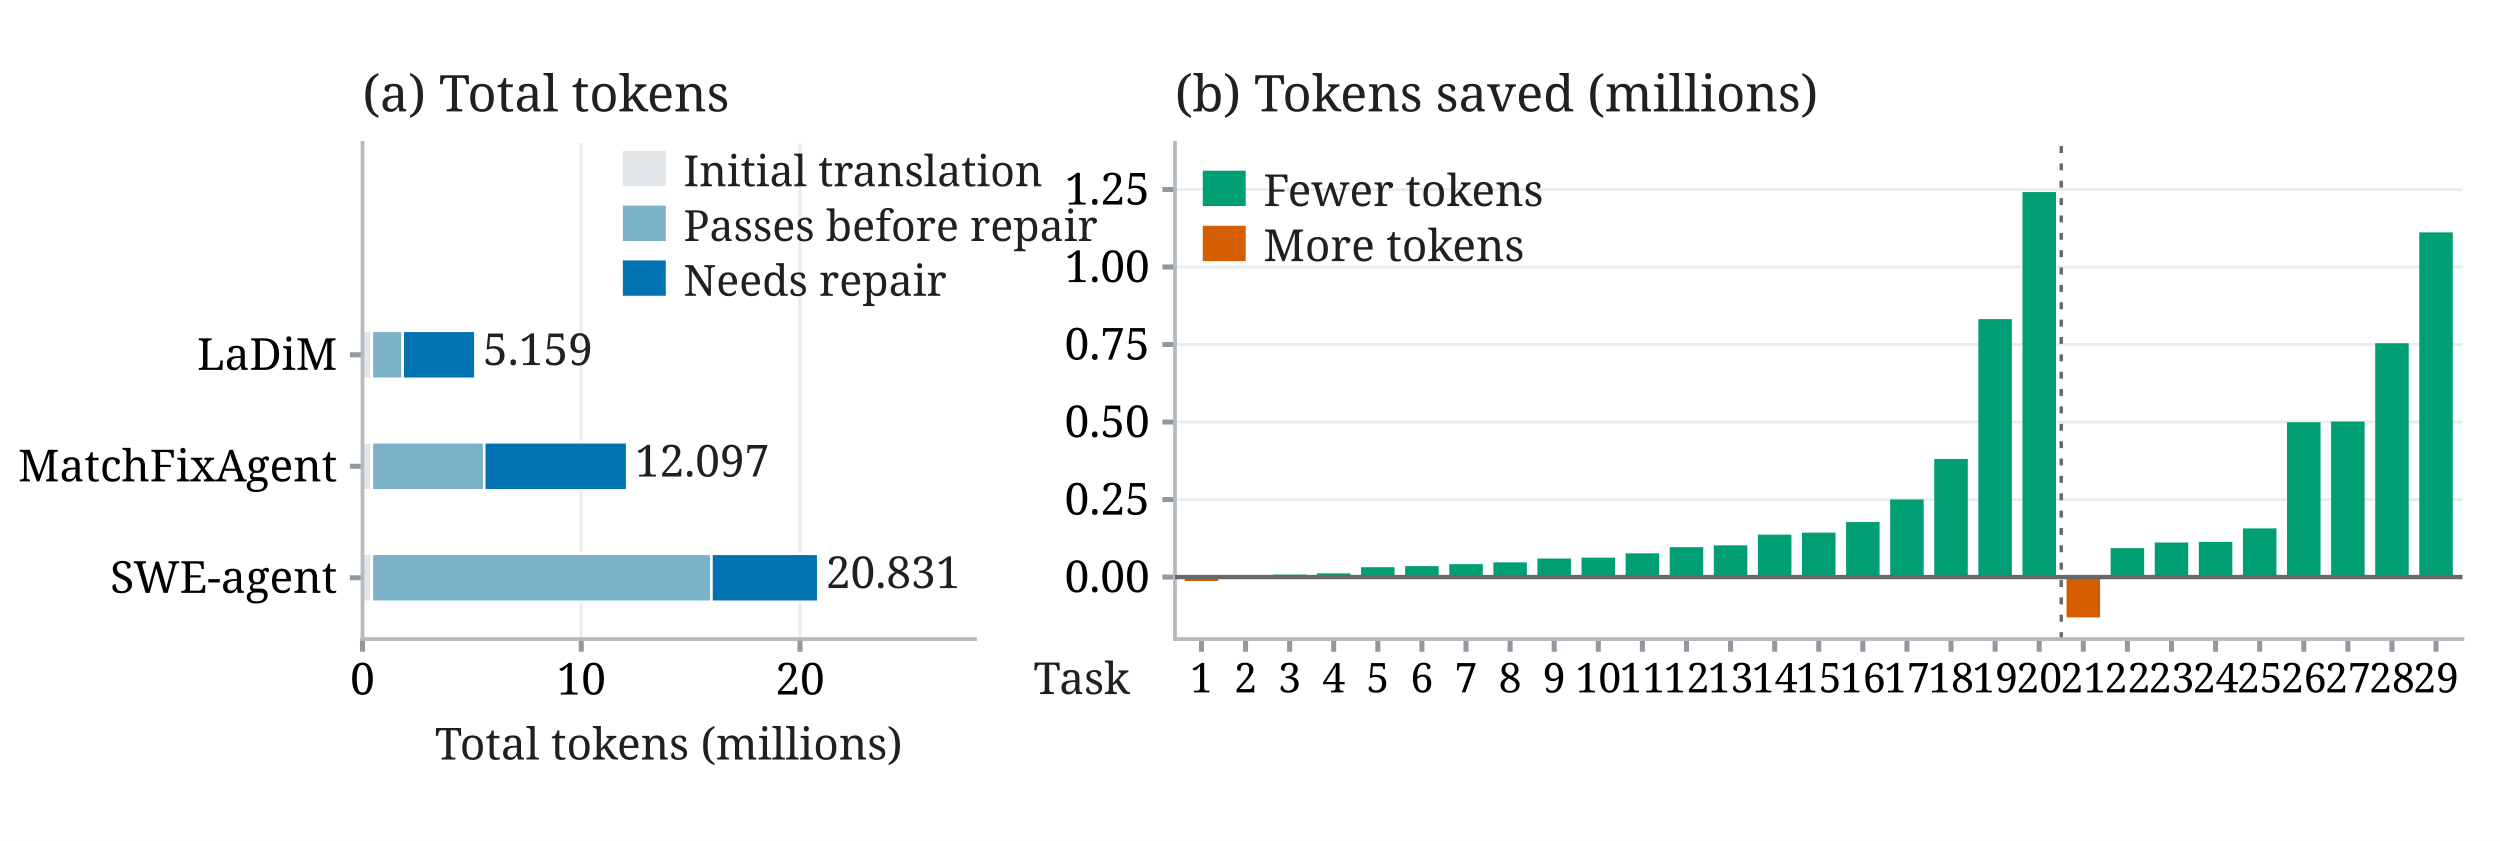
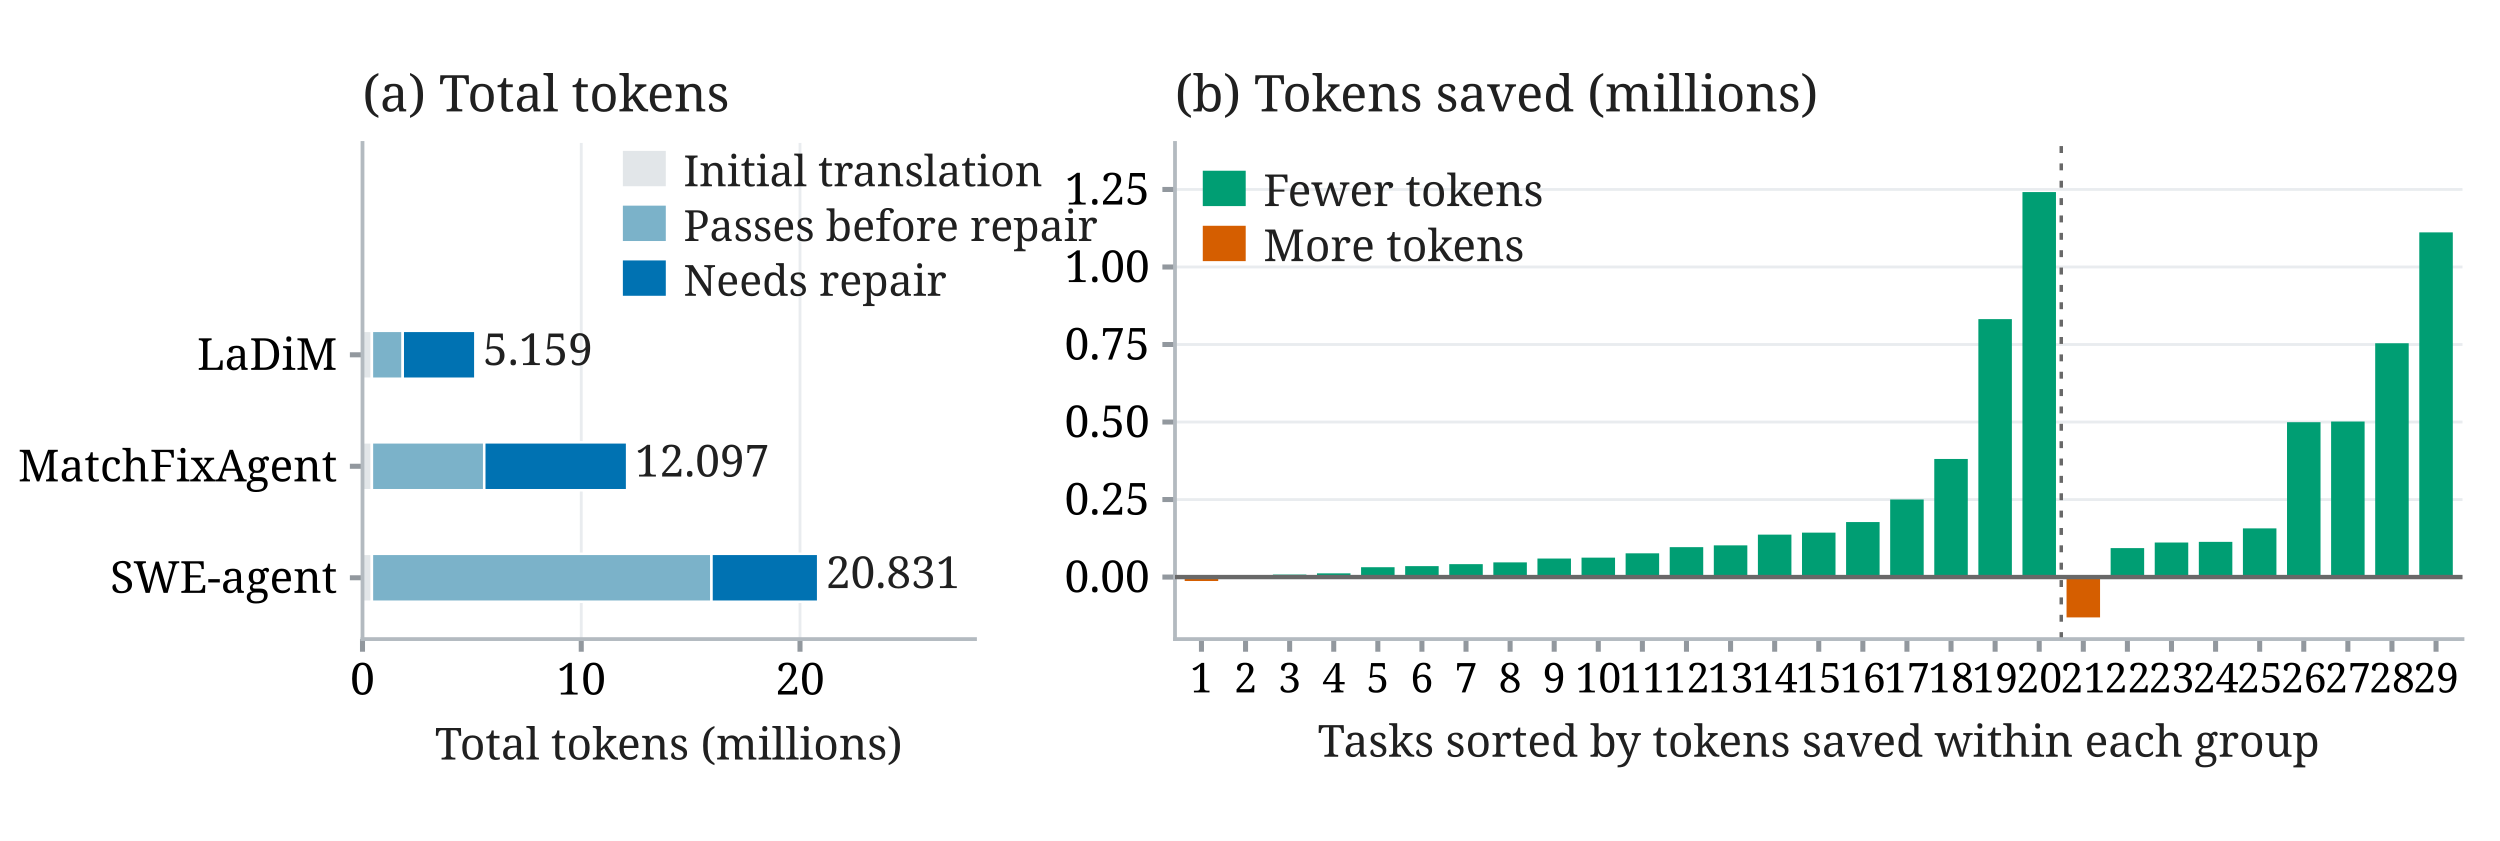
<svg xmlns="http://www.w3.org/2000/svg" xmlns:xlink="http://www.w3.org/1999/xlink" width="396pt" height="133.2pt" viewBox="0 0 396 133.2" version="1.1">
  <defs>
    <style type="text/css">*{stroke-linejoin: round; stroke-linecap: butt}</style>
  </defs>
  <g id="figure_1">
    <g id="patch_1">
      <path d="M 0 133.2 L 396 133.2 L 396 0 L 0 0 z " style="fill: #ffffff" />
    </g>
    <g id="axes_1">
      <g id="patch_2">
        <path d="M 57.42 101.232 L 154.44 101.232 L 154.44 22.644 L 57.42 22.644 z " style="fill: #ffffff" />
      </g>
      <g id="matplotlib.axis_1">
        <g id="xtick_1">
          <g id="line2d_1">
-             <path d="M 57.42 101.232 L 57.42 22.644 " clip-path="url(#pfd45e11896)" style="fill: none; stroke: #e9ecef; stroke-width: 0.45; stroke-linecap: square" />
+             <path d="M 57.42 101.232 L 57.42 22.644 " clip-path="url(#pc21b417c5f)" style="fill: none; stroke: #e9ecef; stroke-width: 0.45; stroke-linecap: square" />
          </g>
          <g id="line2d_2">
            <defs>
-               <path id="m24dc88a11a" d="M 0 0 L 0 2 " style="stroke: #92989e; stroke-width: 0.8" />
+               <path id="m7a6efc02ed" d="M 0 0 L 0 2 " style="stroke: #92989e; stroke-width: 0.8" />
            </defs>
            <g>
-               <use xlink:href="#m24dc88a11a" x="57.42" y="101.232" style="fill: #92989e; stroke: #92989e; stroke-width: 0.8" />
+               <use xlink:href="#m7a6efc02ed" x="57.42" y="101.232" style="fill: #92989e; stroke: #92989e; stroke-width: 0.8" />
            </g>
          </g>
          <g id="text_1">
            <text style="font-size: 7px; font-family: 'STIXGeneral', serif; text-anchor: middle" x="57.42" y="110.013" transform="rotate(-0 57.42 110.0128)">0</text>
          </g>
        </g>
        <g id="xtick_2">
          <g id="line2d_3">
-             <path d="M 92.07 101.232 L 92.07 22.644 " clip-path="url(#pfd45e11896)" style="fill: none; stroke: #e9ecef; stroke-width: 0.45; stroke-linecap: square" />
+             <path d="M 92.07 101.232 L 92.07 22.644 " clip-path="url(#pc21b417c5f)" style="fill: none; stroke: #e9ecef; stroke-width: 0.45; stroke-linecap: square" />
          </g>
          <g id="line2d_4">
            <g>
-               <use xlink:href="#m24dc88a11a" x="92.07" y="101.232" style="fill: #92989e; stroke: #92989e; stroke-width: 0.8" />
+               <use xlink:href="#m7a6efc02ed" x="92.07" y="101.232" style="fill: #92989e; stroke: #92989e; stroke-width: 0.8" />
            </g>
          </g>
          <g id="text_2">
            <text style="font-size: 7px; font-family: 'STIXGeneral', serif; text-anchor: middle" x="92.07" y="110.013" transform="rotate(-0 92.07 110.0128)">10</text>
          </g>
        </g>
        <g id="xtick_3">
          <g id="line2d_5">
-             <path d="M 126.72 101.232 L 126.72 22.644 " clip-path="url(#pfd45e11896)" style="fill: none; stroke: #e9ecef; stroke-width: 0.45; stroke-linecap: square" />
+             <path d="M 126.72 101.232 L 126.72 22.644 " clip-path="url(#pc21b417c5f)" style="fill: none; stroke: #e9ecef; stroke-width: 0.45; stroke-linecap: square" />
          </g>
          <g id="line2d_6">
            <g>
-               <use xlink:href="#m24dc88a11a" x="126.72" y="101.232" style="fill: #92989e; stroke: #92989e; stroke-width: 0.8" />
+               <use xlink:href="#m7a6efc02ed" x="126.72" y="101.232" style="fill: #92989e; stroke: #92989e; stroke-width: 0.8" />
            </g>
          </g>
          <g id="text_3">
            <text style="font-size: 7px; font-family: 'STIXGeneral', serif; text-anchor: middle" x="126.72" y="110.013" transform="rotate(-0 126.72 110.0128)">20</text>
          </g>
        </g>
        <g id="text_4">
          <text style="font-size: 7px; font-family: 'STIXGeneral', serif; text-anchor: middle; fill: #202020" x="105.93" y="120.313" transform="rotate(-0 105.93 120.3128)">Total tokens (millions)</text>
        </g>
      </g>
      <g id="matplotlib.axis_2">
        <g id="ytick_1">
          <g id="line2d_7">
            <defs>
-               <path id="me844062ca4" d="M 0 0 L -2 0 " style="stroke: #92989e; stroke-width: 0.8" />
+               <path id="ma37a78081a" d="M 0 0 L -2 0 " style="stroke: #92989e; stroke-width: 0.8" />
            </defs>
            <g>
-               <use xlink:href="#me844062ca4" x="57.42" y="56.198" style="fill: #92989e; stroke: #92989e; stroke-width: 0.8" />
+               <use xlink:href="#ma37a78081a" x="57.42" y="56.198" style="fill: #92989e; stroke: #92989e; stroke-width: 0.8" />
            </g>
          </g>
          <g id="text_5">
            <text style="font-size: 7px; font-family: 'STIXGeneral', serif; text-anchor: end" x="53.42" y="58.589" transform="rotate(-0 53.42 58.58882)">LaDiM</text>
          </g>
        </g>
        <g id="ytick_2">
          <g id="line2d_8">
            <g>
-               <use xlink:href="#me844062ca4" x="57.42" y="73.859" style="fill: #92989e; stroke: #92989e; stroke-width: 0.8" />
+               <use xlink:href="#ma37a78081a" x="57.42" y="73.859" style="fill: #92989e; stroke: #92989e; stroke-width: 0.8" />
            </g>
          </g>
          <g id="text_6">
            <text style="font-size: 7px; font-family: 'STIXGeneral', serif; text-anchor: end" x="53.42" y="76.249" transform="rotate(-0 53.42 76.24904)">MatchFixAgent</text>
          </g>
        </g>
        <g id="ytick_3">
          <g id="line2d_9">
            <g>
-               <use xlink:href="#me844062ca4" x="57.42" y="91.519" style="fill: #92989e; stroke: #92989e; stroke-width: 0.8" />
+               <use xlink:href="#ma37a78081a" x="57.42" y="91.519" style="fill: #92989e; stroke: #92989e; stroke-width: 0.8" />
            </g>
          </g>
          <g id="text_7">
            <text style="font-size: 7px; font-family: 'STIXGeneral', serif; text-anchor: end" x="53.42" y="93.906" transform="rotate(-0 53.42 93.90599)">SWE-agent</text>
          </g>
        </g>
      </g>
      <g id="patch_3">
-         <path d="M 57.42 52.401 L 58.907 52.401 L 58.907 59.995 L 57.42 59.995 z " clip-path="url(#pfd45e11896)" style="fill: #e2e6e9; stroke: #ffffff; stroke-width: 0.4; stroke-linejoin: miter" />
+         <path d="M 57.42 52.401 L 58.907 52.401 L 58.907 59.995 L 57.42 59.995 z " clip-path="url(#pc21b417c5f)" style="fill: #e2e6e9; stroke: #ffffff; stroke-width: 0.4; stroke-linejoin: miter" />
      </g>
      <g id="patch_4">
-         <path d="M 58.907 52.401 L 63.791 52.401 L 63.791 59.995 L 58.907 59.995 z " clip-path="url(#pfd45e11896)" style="fill: #7bb2c9; stroke: #ffffff; stroke-width: 0.4; stroke-linejoin: miter" />
+         <path d="M 58.907 52.401 L 63.791 52.401 L 63.791 59.995 L 58.907 59.995 z " clip-path="url(#pc21b417c5f)" style="fill: #7bb2c9; stroke: #ffffff; stroke-width: 0.4; stroke-linejoin: miter" />
      </g>
      <g id="patch_5">
-         <path d="M 63.791 52.401 L 75.296 52.401 L 75.296 59.995 L 63.791 59.995 z " clip-path="url(#pfd45e11896)" style="fill: #0072b2; stroke: #ffffff; stroke-width: 0.4; stroke-linejoin: miter" />
+         <path d="M 63.791 52.401 L 75.296 52.401 L 75.296 59.995 L 63.791 59.995 z " clip-path="url(#pc21b417c5f)" style="fill: #0072b2; stroke: #ffffff; stroke-width: 0.4; stroke-linejoin: miter" />
      </g>
      <g id="patch_6">
-         <path d="M 57.42 70.062 L 58.907 70.062 L 58.907 77.656 L 57.42 77.656 z " clip-path="url(#pfd45e11896)" style="fill: #e2e6e9; stroke: #ffffff; stroke-width: 0.4; stroke-linejoin: miter" />
+         <path d="M 57.42 70.062 L 58.907 70.062 L 58.907 77.656 L 57.42 77.656 z " clip-path="url(#pc21b417c5f)" style="fill: #e2e6e9; stroke: #ffffff; stroke-width: 0.4; stroke-linejoin: miter" />
      </g>
      <g id="patch_7">
-         <path d="M 58.907 70.062 L 76.703 70.062 L 76.703 77.656 L 58.907 77.656 z " clip-path="url(#pfd45e11896)" style="fill: #7bb2c9; stroke: #ffffff; stroke-width: 0.4; stroke-linejoin: miter" />
+         <path d="M 58.907 70.062 L 76.703 70.062 L 76.703 77.656 L 58.907 77.656 z " clip-path="url(#pc21b417c5f)" style="fill: #7bb2c9; stroke: #ffffff; stroke-width: 0.4; stroke-linejoin: miter" />
      </g>
      <g id="patch_8">
-         <path d="M 76.703 70.062 L 99.338 70.062 L 99.338 77.656 L 76.703 77.656 z " clip-path="url(#pfd45e11896)" style="fill: #0072b2; stroke: #ffffff; stroke-width: 0.4; stroke-linejoin: miter" />
+         <path d="M 76.703 70.062 L 99.338 70.062 L 99.338 77.656 L 76.703 77.656 z " clip-path="url(#pc21b417c5f)" style="fill: #0072b2; stroke: #ffffff; stroke-width: 0.4; stroke-linejoin: miter" />
      </g>
      <g id="patch_9">
-         <path d="M 57.42 87.722 L 58.907 87.722 L 58.907 95.316 L 57.42 95.316 z " clip-path="url(#pfd45e11896)" style="fill: #e2e6e9; stroke: #ffffff; stroke-width: 0.4; stroke-linejoin: miter" />
+         <path d="M 57.42 87.722 L 58.907 87.722 L 58.907 95.316 L 57.42 95.316 z " clip-path="url(#pc21b417c5f)" style="fill: #e2e6e9; stroke: #ffffff; stroke-width: 0.4; stroke-linejoin: miter" />
      </g>
      <g id="patch_10">
-         <path d="M 58.907 87.722 L 112.698 87.722 L 112.698 95.316 L 58.907 95.316 z " clip-path="url(#pfd45e11896)" style="fill: #7bb2c9; stroke: #ffffff; stroke-width: 0.4; stroke-linejoin: miter" />
+         <path d="M 58.907 87.722 L 112.698 87.722 L 112.698 95.316 L 58.907 95.316 z " clip-path="url(#pc21b417c5f)" style="fill: #7bb2c9; stroke: #ffffff; stroke-width: 0.4; stroke-linejoin: miter" />
      </g>
      <g id="patch_11">
-         <path d="M 112.698 87.722 L 129.601 87.722 L 129.601 95.316 L 112.698 95.316 z " clip-path="url(#pfd45e11896)" style="fill: #0072b2; stroke: #ffffff; stroke-width: 0.4; stroke-linejoin: miter" />
+         <path d="M 112.698 87.722 L 129.601 87.722 L 129.601 95.316 L 112.698 95.316 z " clip-path="url(#pc21b417c5f)" style="fill: #0072b2; stroke: #ffffff; stroke-width: 0.4; stroke-linejoin: miter" />
      </g>
      <g id="patch_12">
        <path d="M 57.42 101.232 L 57.42 22.644 " style="fill: none; stroke: #b3bac0; stroke-width: 0.6; stroke-linejoin: miter; stroke-linecap: square" />
      </g>
      <g id="patch_13">
        <path d="M 57.42 101.232 L 154.44 101.232 " style="fill: none; stroke: #b3bac0; stroke-width: 0.6; stroke-linejoin: miter; stroke-linecap: square" />
      </g>
      <g id="text_8">
        <text style="font-size: 7px; font-family: 'STIXGeneral', serif; text-anchor: start; fill: #202020" x="76.509" y="57.829" transform="rotate(-0 76.50915 57.82921)">5.159</text>
      </g>
      <g id="text_9">
        <text style="font-size: 7px; font-family: 'STIXGeneral', serif; text-anchor: start; fill: #202020" x="100.55" y="75.489" transform="rotate(-0 100.5503 75.48943)">12.097</text>
      </g>
      <g id="text_10">
        <text style="font-size: 7px; font-family: 'STIXGeneral', serif; text-anchor: start; fill: #202020" x="130.814" y="93.15" transform="rotate(-0 130.8139 93.14966)">20.831</text>
      </g>
      <g id="text_11">
        <text style="font-size: 8px; font-family: 'STIXGeneral', serif; text-anchor: start; fill: #202020" x="57.42" y="17.644" transform="rotate(-0 57.42 17.644)">(a) Total tokens</text>
      </g>
      <g id="legend_1">
        <g id="patch_14">
          <path d="M 98.663 29.5 L 105.463 29.5 L 105.463 23.9 L 98.663 23.9 z " style="fill: #e2e6e9" />
        </g>
        <g id="text_12">
          <text style="font-size: 6.8px; font-family: 'STIXGeneral', serif; text-anchor: start; fill: #202020" x="108.263" y="29.5" transform="rotate(-0 108.2632 29.50048)">Initial translation</text>
        </g>
        <g id="patch_15">
          <path d="M 98.663 38.176 L 105.463 38.176 L 105.463 32.576 L 98.663 32.576 z " style="fill: #7bb2c9" />
        </g>
        <g id="text_13">
          <text style="font-size: 6.8px; font-family: 'STIXGeneral', serif; text-anchor: start; fill: #202020" x="108.263" y="38.176" transform="rotate(-0 108.2632 38.17629)">Passes before repair</text>
        </g>
        <g id="patch_16">
          <path d="M 98.663 46.852 L 105.463 46.852 L 105.463 41.252 L 98.663 41.252 z " style="fill: #0072b2" />
        </g>
        <g id="text_14">
          <text style="font-size: 6.8px; font-family: 'STIXGeneral', serif; text-anchor: start; fill: #202020" x="108.263" y="46.852" transform="rotate(-0 108.2632 46.85211)">Needs repair</text>
        </g>
      </g>
    </g>
    <g id="axes_2">
      <g id="patch_17">
        <path d="M 186.12 101.232 L 390.06 101.232 L 390.06 22.644 L 186.12 22.644 z " style="fill: #ffffff" />
      </g>
      <g id="matplotlib.axis_3">
        <g id="xtick_4">
          <g id="line2d_10">
            <g>
-               <use xlink:href="#m24dc88a11a" x="190.311" y="101.232" style="fill: #92989e; stroke: #92989e; stroke-width: 0.8" />
+               <use xlink:href="#m7a6efc02ed" x="190.311" y="101.232" style="fill: #92989e; stroke: #92989e; stroke-width: 0.8" />
            </g>
          </g>
          <g id="text_15">
            <text style="font-size: 6.5px; font-family: 'STIXGeneral', serif; text-anchor: middle" x="190.311" y="109.671" transform="rotate(-0 190.3105 109.6713)">1</text>
          </g>
        </g>
        <g id="xtick_5">
          <g id="line2d_11">
            <g>
-               <use xlink:href="#m24dc88a11a" x="197.295" y="101.232" style="fill: #92989e; stroke: #92989e; stroke-width: 0.8" />
+               <use xlink:href="#m7a6efc02ed" x="197.295" y="101.232" style="fill: #92989e; stroke: #92989e; stroke-width: 0.8" />
            </g>
          </g>
          <g id="text_16">
            <text style="font-size: 6.5px; font-family: 'STIXGeneral', serif; text-anchor: middle" x="197.295" y="109.671" transform="rotate(-0 197.2948 109.6713)">2</text>
          </g>
        </g>
        <g id="xtick_6">
          <g id="line2d_12">
            <g>
-               <use xlink:href="#m24dc88a11a" x="204.279" y="101.232" style="fill: #92989e; stroke: #92989e; stroke-width: 0.8" />
+               <use xlink:href="#m7a6efc02ed" x="204.279" y="101.232" style="fill: #92989e; stroke: #92989e; stroke-width: 0.8" />
            </g>
          </g>
          <g id="text_17">
            <text style="font-size: 6.5px; font-family: 'STIXGeneral', serif; text-anchor: middle" x="204.279" y="109.671" transform="rotate(-0 204.279 109.6713)">3</text>
          </g>
        </g>
        <g id="xtick_7">
          <g id="line2d_13">
            <g>
-               <use xlink:href="#m24dc88a11a" x="211.263" y="101.232" style="fill: #92989e; stroke: #92989e; stroke-width: 0.8" />
+               <use xlink:href="#m7a6efc02ed" x="211.263" y="101.232" style="fill: #92989e; stroke: #92989e; stroke-width: 0.8" />
            </g>
          </g>
          <g id="text_18">
            <text style="font-size: 6.5px; font-family: 'STIXGeneral', serif; text-anchor: middle" x="211.263" y="109.671" transform="rotate(-0 211.2633 109.6713)">4</text>
          </g>
        </g>
        <g id="xtick_8">
          <g id="line2d_14">
            <g>
-               <use xlink:href="#m24dc88a11a" x="218.248" y="101.232" style="fill: #92989e; stroke: #92989e; stroke-width: 0.8" />
+               <use xlink:href="#m7a6efc02ed" x="218.248" y="101.232" style="fill: #92989e; stroke: #92989e; stroke-width: 0.8" />
            </g>
          </g>
          <g id="text_19">
            <text style="font-size: 6.5px; font-family: 'STIXGeneral', serif; text-anchor: middle" x="218.248" y="109.671" transform="rotate(-0 218.2475 109.6713)">5</text>
          </g>
        </g>
        <g id="xtick_9">
          <g id="line2d_15">
            <g>
-               <use xlink:href="#m24dc88a11a" x="225.232" y="101.232" style="fill: #92989e; stroke: #92989e; stroke-width: 0.8" />
+               <use xlink:href="#m7a6efc02ed" x="225.232" y="101.232" style="fill: #92989e; stroke: #92989e; stroke-width: 0.8" />
            </g>
          </g>
          <g id="text_20">
            <text style="font-size: 6.5px; font-family: 'STIXGeneral', serif; text-anchor: middle" x="225.232" y="109.671" transform="rotate(-0 225.2318 109.6713)">6</text>
          </g>
        </g>
        <g id="xtick_10">
          <g id="line2d_16">
            <g>
-               <use xlink:href="#m24dc88a11a" x="232.216" y="101.232" style="fill: #92989e; stroke: #92989e; stroke-width: 0.8" />
+               <use xlink:href="#m7a6efc02ed" x="232.216" y="101.232" style="fill: #92989e; stroke: #92989e; stroke-width: 0.8" />
            </g>
          </g>
          <g id="text_21">
            <text style="font-size: 6.5px; font-family: 'STIXGeneral', serif; text-anchor: middle" x="232.216" y="109.671" transform="rotate(-0 232.216 109.6713)">7</text>
          </g>
        </g>
        <g id="xtick_11">
          <g id="line2d_17">
            <g>
-               <use xlink:href="#m24dc88a11a" x="239.2" y="101.232" style="fill: #92989e; stroke: #92989e; stroke-width: 0.8" />
+               <use xlink:href="#m7a6efc02ed" x="239.2" y="101.232" style="fill: #92989e; stroke: #92989e; stroke-width: 0.8" />
            </g>
          </g>
          <g id="text_22">
            <text style="font-size: 6.5px; font-family: 'STIXGeneral', serif; text-anchor: middle" x="239.2" y="109.671" transform="rotate(-0 239.2003 109.6713)">8</text>
          </g>
        </g>
        <g id="xtick_12">
          <g id="line2d_18">
            <g>
-               <use xlink:href="#m24dc88a11a" x="246.185" y="101.232" style="fill: #92989e; stroke: #92989e; stroke-width: 0.8" />
+               <use xlink:href="#m7a6efc02ed" x="246.185" y="101.232" style="fill: #92989e; stroke: #92989e; stroke-width: 0.8" />
            </g>
          </g>
          <g id="text_23">
            <text style="font-size: 6.5px; font-family: 'STIXGeneral', serif; text-anchor: middle" x="246.185" y="109.671" transform="rotate(-0 246.1845 109.6713)">9</text>
          </g>
        </g>
        <g id="xtick_13">
          <g id="line2d_19">
            <g>
-               <use xlink:href="#m24dc88a11a" x="253.169" y="101.232" style="fill: #92989e; stroke: #92989e; stroke-width: 0.8" />
+               <use xlink:href="#m7a6efc02ed" x="253.169" y="101.232" style="fill: #92989e; stroke: #92989e; stroke-width: 0.8" />
            </g>
          </g>
          <g id="text_24">
            <text style="font-size: 6.5px; font-family: 'STIXGeneral', serif; text-anchor: middle" x="253.169" y="109.671" transform="rotate(-0 253.1688 109.6713)">10</text>
          </g>
        </g>
        <g id="xtick_14">
          <g id="line2d_20">
            <g>
-               <use xlink:href="#m24dc88a11a" x="260.153" y="101.232" style="fill: #92989e; stroke: #92989e; stroke-width: 0.8" />
+               <use xlink:href="#m7a6efc02ed" x="260.153" y="101.232" style="fill: #92989e; stroke: #92989e; stroke-width: 0.8" />
            </g>
          </g>
          <g id="text_25">
            <text style="font-size: 6.5px; font-family: 'STIXGeneral', serif; text-anchor: middle" x="260.153" y="109.671" transform="rotate(-0 260.153 109.6713)">11</text>
          </g>
        </g>
        <g id="xtick_15">
          <g id="line2d_21">
            <g>
-               <use xlink:href="#m24dc88a11a" x="267.137" y="101.232" style="fill: #92989e; stroke: #92989e; stroke-width: 0.8" />
+               <use xlink:href="#m7a6efc02ed" x="267.137" y="101.232" style="fill: #92989e; stroke: #92989e; stroke-width: 0.8" />
            </g>
          </g>
          <g id="text_26">
            <text style="font-size: 6.5px; font-family: 'STIXGeneral', serif; text-anchor: middle" x="267.137" y="109.671" transform="rotate(-0 267.1373 109.6713)">12</text>
          </g>
        </g>
        <g id="xtick_16">
          <g id="line2d_22">
            <g>
-               <use xlink:href="#m24dc88a11a" x="274.122" y="101.232" style="fill: #92989e; stroke: #92989e; stroke-width: 0.8" />
+               <use xlink:href="#m7a6efc02ed" x="274.122" y="101.232" style="fill: #92989e; stroke: #92989e; stroke-width: 0.8" />
            </g>
          </g>
          <g id="text_27">
            <text style="font-size: 6.5px; font-family: 'STIXGeneral', serif; text-anchor: middle" x="274.122" y="109.671" transform="rotate(-0 274.1215 109.6713)">13</text>
          </g>
        </g>
        <g id="xtick_17">
          <g id="line2d_23">
            <g>
-               <use xlink:href="#m24dc88a11a" x="281.106" y="101.232" style="fill: #92989e; stroke: #92989e; stroke-width: 0.8" />
+               <use xlink:href="#m7a6efc02ed" x="281.106" y="101.232" style="fill: #92989e; stroke: #92989e; stroke-width: 0.8" />
            </g>
          </g>
          <g id="text_28">
            <text style="font-size: 6.5px; font-family: 'STIXGeneral', serif; text-anchor: middle" x="281.106" y="109.671" transform="rotate(-0 281.1058 109.6713)">14</text>
          </g>
        </g>
        <g id="xtick_18">
          <g id="line2d_24">
            <g>
-               <use xlink:href="#m24dc88a11a" x="288.09" y="101.232" style="fill: #92989e; stroke: #92989e; stroke-width: 0.8" />
+               <use xlink:href="#m7a6efc02ed" x="288.09" y="101.232" style="fill: #92989e; stroke: #92989e; stroke-width: 0.8" />
            </g>
          </g>
          <g id="text_29">
            <text style="font-size: 6.5px; font-family: 'STIXGeneral', serif; text-anchor: middle" x="288.09" y="109.671" transform="rotate(-0 288.09 109.6713)">15</text>
          </g>
        </g>
        <g id="xtick_19">
          <g id="line2d_25">
            <g>
-               <use xlink:href="#m24dc88a11a" x="295.074" y="101.232" style="fill: #92989e; stroke: #92989e; stroke-width: 0.8" />
+               <use xlink:href="#m7a6efc02ed" x="295.074" y="101.232" style="fill: #92989e; stroke: #92989e; stroke-width: 0.8" />
            </g>
          </g>
          <g id="text_30">
            <text style="font-size: 6.5px; font-family: 'STIXGeneral', serif; text-anchor: middle" x="295.074" y="109.671" transform="rotate(-0 295.0742 109.6713)">16</text>
          </g>
        </g>
        <g id="xtick_20">
          <g id="line2d_26">
            <g>
-               <use xlink:href="#m24dc88a11a" x="302.058" y="101.232" style="fill: #92989e; stroke: #92989e; stroke-width: 0.8" />
+               <use xlink:href="#m7a6efc02ed" x="302.058" y="101.232" style="fill: #92989e; stroke: #92989e; stroke-width: 0.8" />
            </g>
          </g>
          <g id="text_31">
            <text style="font-size: 6.5px; font-family: 'STIXGeneral', serif; text-anchor: middle" x="302.058" y="109.671" transform="rotate(-0 302.0585 109.6713)">17</text>
          </g>
        </g>
        <g id="xtick_21">
          <g id="line2d_27">
            <g>
-               <use xlink:href="#m24dc88a11a" x="309.043" y="101.232" style="fill: #92989e; stroke: #92989e; stroke-width: 0.8" />
+               <use xlink:href="#m7a6efc02ed" x="309.043" y="101.232" style="fill: #92989e; stroke: #92989e; stroke-width: 0.8" />
            </g>
          </g>
          <g id="text_32">
            <text style="font-size: 6.5px; font-family: 'STIXGeneral', serif; text-anchor: middle" x="309.043" y="109.671" transform="rotate(-0 309.0427 109.6713)">18</text>
          </g>
        </g>
        <g id="xtick_22">
          <g id="line2d_28">
            <g>
-               <use xlink:href="#m24dc88a11a" x="316.027" y="101.232" style="fill: #92989e; stroke: #92989e; stroke-width: 0.8" />
+               <use xlink:href="#m7a6efc02ed" x="316.027" y="101.232" style="fill: #92989e; stroke: #92989e; stroke-width: 0.8" />
            </g>
          </g>
          <g id="text_33">
            <text style="font-size: 6.5px; font-family: 'STIXGeneral', serif; text-anchor: middle" x="316.027" y="109.671" transform="rotate(-0 316.027 109.6713)">19</text>
          </g>
        </g>
        <g id="xtick_23">
          <g id="line2d_29">
            <g>
-               <use xlink:href="#m24dc88a11a" x="323.011" y="101.232" style="fill: #92989e; stroke: #92989e; stroke-width: 0.8" />
+               <use xlink:href="#m7a6efc02ed" x="323.011" y="101.232" style="fill: #92989e; stroke: #92989e; stroke-width: 0.8" />
            </g>
          </g>
          <g id="text_34">
            <text style="font-size: 6.5px; font-family: 'STIXGeneral', serif; text-anchor: middle" x="323.011" y="109.671" transform="rotate(-0 323.0112 109.6713)">20</text>
          </g>
        </g>
        <g id="xtick_24">
          <g id="line2d_30">
            <g>
-               <use xlink:href="#m24dc88a11a" x="329.995" y="101.232" style="fill: #92989e; stroke: #92989e; stroke-width: 0.8" />
+               <use xlink:href="#m7a6efc02ed" x="329.995" y="101.232" style="fill: #92989e; stroke: #92989e; stroke-width: 0.8" />
            </g>
          </g>
          <g id="text_35">
            <text style="font-size: 6.5px; font-family: 'STIXGeneral', serif; text-anchor: middle" x="329.995" y="109.671" transform="rotate(-0 329.9955 109.6713)">21</text>
          </g>
        </g>
        <g id="xtick_25">
          <g id="line2d_31">
            <g>
-               <use xlink:href="#m24dc88a11a" x="336.98" y="101.232" style="fill: #92989e; stroke: #92989e; stroke-width: 0.8" />
+               <use xlink:href="#m7a6efc02ed" x="336.98" y="101.232" style="fill: #92989e; stroke: #92989e; stroke-width: 0.8" />
            </g>
          </g>
          <g id="text_36">
            <text style="font-size: 6.5px; font-family: 'STIXGeneral', serif; text-anchor: middle" x="336.98" y="109.671" transform="rotate(-0 336.9797 109.6713)">22</text>
          </g>
        </g>
        <g id="xtick_26">
          <g id="line2d_32">
            <g>
-               <use xlink:href="#m24dc88a11a" x="343.964" y="101.232" style="fill: #92989e; stroke: #92989e; stroke-width: 0.8" />
+               <use xlink:href="#m7a6efc02ed" x="343.964" y="101.232" style="fill: #92989e; stroke: #92989e; stroke-width: 0.8" />
            </g>
          </g>
          <g id="text_37">
            <text style="font-size: 6.5px; font-family: 'STIXGeneral', serif; text-anchor: middle" x="343.964" y="109.671" transform="rotate(-0 343.964 109.6713)">23</text>
          </g>
        </g>
        <g id="xtick_27">
          <g id="line2d_33">
            <g>
-               <use xlink:href="#m24dc88a11a" x="350.948" y="101.232" style="fill: #92989e; stroke: #92989e; stroke-width: 0.8" />
+               <use xlink:href="#m7a6efc02ed" x="350.948" y="101.232" style="fill: #92989e; stroke: #92989e; stroke-width: 0.8" />
            </g>
          </g>
          <g id="text_38">
            <text style="font-size: 6.5px; font-family: 'STIXGeneral', serif; text-anchor: middle" x="350.948" y="109.671" transform="rotate(-0 350.9482 109.6713)">24</text>
          </g>
        </g>
        <g id="xtick_28">
          <g id="line2d_34">
            <g>
-               <use xlink:href="#m24dc88a11a" x="357.932" y="101.232" style="fill: #92989e; stroke: #92989e; stroke-width: 0.8" />
+               <use xlink:href="#m7a6efc02ed" x="357.932" y="101.232" style="fill: #92989e; stroke: #92989e; stroke-width: 0.8" />
            </g>
          </g>
          <g id="text_39">
            <text style="font-size: 6.5px; font-family: 'STIXGeneral', serif; text-anchor: middle" x="357.932" y="109.671" transform="rotate(-0 357.9325 109.6713)">25</text>
          </g>
        </g>
        <g id="xtick_29">
          <g id="line2d_35">
            <g>
-               <use xlink:href="#m24dc88a11a" x="364.917" y="101.232" style="fill: #92989e; stroke: #92989e; stroke-width: 0.8" />
+               <use xlink:href="#m7a6efc02ed" x="364.917" y="101.232" style="fill: #92989e; stroke: #92989e; stroke-width: 0.8" />
            </g>
          </g>
          <g id="text_40">
            <text style="font-size: 6.5px; font-family: 'STIXGeneral', serif; text-anchor: middle" x="364.917" y="109.671" transform="rotate(-0 364.9167 109.6713)">26</text>
          </g>
        </g>
        <g id="xtick_30">
          <g id="line2d_36">
            <g>
-               <use xlink:href="#m24dc88a11a" x="371.901" y="101.232" style="fill: #92989e; stroke: #92989e; stroke-width: 0.8" />
+               <use xlink:href="#m7a6efc02ed" x="371.901" y="101.232" style="fill: #92989e; stroke: #92989e; stroke-width: 0.8" />
            </g>
          </g>
          <g id="text_41">
            <text style="font-size: 6.5px; font-family: 'STIXGeneral', serif; text-anchor: middle" x="371.901" y="109.671" transform="rotate(-0 371.901 109.6713)">27</text>
          </g>
        </g>
        <g id="xtick_31">
          <g id="line2d_37">
            <g>
-               <use xlink:href="#m24dc88a11a" x="378.885" y="101.232" style="fill: #92989e; stroke: #92989e; stroke-width: 0.8" />
+               <use xlink:href="#m7a6efc02ed" x="378.885" y="101.232" style="fill: #92989e; stroke: #92989e; stroke-width: 0.8" />
            </g>
          </g>
          <g id="text_42">
            <text style="font-size: 6.5px; font-family: 'STIXGeneral', serif; text-anchor: middle" x="378.885" y="109.671" transform="rotate(-0 378.8852 109.6713)">28</text>
          </g>
        </g>
        <g id="xtick_32">
          <g id="line2d_38">
            <g>
-               <use xlink:href="#m24dc88a11a" x="385.869" y="101.232" style="fill: #92989e; stroke: #92989e; stroke-width: 0.8" />
+               <use xlink:href="#m7a6efc02ed" x="385.869" y="101.232" style="fill: #92989e; stroke: #92989e; stroke-width: 0.8" />
            </g>
          </g>
          <g id="text_43">
            <text style="font-size: 6.5px; font-family: 'STIXGeneral', serif; text-anchor: middle" x="385.869" y="109.671" transform="rotate(-0 385.8695 109.6713)">29</text>
          </g>
+         </g>
+         <g id="text_44">
+           <text style="font-size: 7px; font-family: 'STIXGeneral', serif; text-anchor: middle; fill: #202020" x="288.09" y="119.863" transform="rotate(-0 288.09 119.8628)">Tasks sorted by tokens saved within each group</text>
        </g>
      </g>
      <g id="matplotlib.axis_4">
        <g id="ytick_4">
          <g id="line2d_39">
-             <path d="M 186.12 91.409 L 390.06 91.409 " clip-path="url(#p46dcafb7e6)" style="fill: none; stroke: #e9ecef; stroke-width: 0.45; stroke-linecap: square" />
+             <path d="M 186.12 91.409 L 390.06 91.409 " clip-path="url(#pcba97b7538)" style="fill: none; stroke: #e9ecef; stroke-width: 0.45; stroke-linecap: square" />
          </g>
          <g id="line2d_40">
            <g>
-               <use xlink:href="#me844062ca4" x="186.12" y="91.409" style="fill: #92989e; stroke: #92989e; stroke-width: 0.8" />
-             </g>
-           </g>
-           <g id="text_44">
+               <use xlink:href="#ma37a78081a" x="186.12" y="91.409" style="fill: #92989e; stroke: #92989e; stroke-width: 0.8" />
+             </g>
+           </g>
+           <g id="text_45">
            <text style="font-size: 7px; font-family: 'STIXGeneral', serif; text-anchor: end" x="182.12" y="93.799" transform="rotate(-0 182.12 93.79889)">0.00</text>
          </g>
        </g>
        <g id="ytick_5">
          <g id="line2d_41">
-             <path d="M 186.12 79.129 L 390.06 79.129 " clip-path="url(#p46dcafb7e6)" style="fill: none; stroke: #e9ecef; stroke-width: 0.45; stroke-linecap: square" />
+             <path d="M 186.12 79.129 L 390.06 79.129 " clip-path="url(#pcba97b7538)" style="fill: none; stroke: #e9ecef; stroke-width: 0.45; stroke-linecap: square" />
          </g>
          <g id="line2d_42">
            <g>
-               <use xlink:href="#me844062ca4" x="186.12" y="79.129" style="fill: #92989e; stroke: #92989e; stroke-width: 0.8" />
-             </g>
-           </g>
-           <g id="text_45">
+               <use xlink:href="#ma37a78081a" x="186.12" y="79.129" style="fill: #92989e; stroke: #92989e; stroke-width: 0.8" />
+             </g>
+           </g>
+           <g id="text_46">
            <text style="font-size: 7px; font-family: 'STIXGeneral', serif; text-anchor: end" x="182.12" y="81.52" transform="rotate(-0 182.12 81.51952)">0.25</text>
          </g>
        </g>
        <g id="ytick_6">
          <g id="line2d_43">
-             <path d="M 186.12 66.85 L 390.06 66.85 " clip-path="url(#p46dcafb7e6)" style="fill: none; stroke: #e9ecef; stroke-width: 0.45; stroke-linecap: square" />
+             <path d="M 186.12 66.85 L 390.06 66.85 " clip-path="url(#pcba97b7538)" style="fill: none; stroke: #e9ecef; stroke-width: 0.45; stroke-linecap: square" />
          </g>
          <g id="line2d_44">
            <g>
-               <use xlink:href="#me844062ca4" x="186.12" y="66.85" style="fill: #92989e; stroke: #92989e; stroke-width: 0.8" />
-             </g>
-           </g>
-           <g id="text_46">
+               <use xlink:href="#ma37a78081a" x="186.12" y="66.85" style="fill: #92989e; stroke: #92989e; stroke-width: 0.8" />
+             </g>
+           </g>
+           <g id="text_47">
            <text style="font-size: 7px; font-family: 'STIXGeneral', serif; text-anchor: end" x="182.12" y="69.24" transform="rotate(-0 182.12 69.24014)">0.50</text>
          </g>
        </g>
        <g id="ytick_7">
          <g id="line2d_45">
-             <path d="M 186.12 54.57 L 390.06 54.57 " clip-path="url(#p46dcafb7e6)" style="fill: none; stroke: #e9ecef; stroke-width: 0.45; stroke-linecap: square" />
+             <path d="M 186.12 54.57 L 390.06 54.57 " clip-path="url(#pcba97b7538)" style="fill: none; stroke: #e9ecef; stroke-width: 0.45; stroke-linecap: square" />
          </g>
          <g id="line2d_46">
            <g>
-               <use xlink:href="#me844062ca4" x="186.12" y="54.57" style="fill: #92989e; stroke: #92989e; stroke-width: 0.8" />
-             </g>
-           </g>
-           <g id="text_47">
+               <use xlink:href="#ma37a78081a" x="186.12" y="54.57" style="fill: #92989e; stroke: #92989e; stroke-width: 0.8" />
+             </g>
+           </g>
+           <g id="text_48">
            <text style="font-size: 7px; font-family: 'STIXGeneral', serif; text-anchor: end" x="182.12" y="56.961" transform="rotate(-0 182.12 56.96077)">0.75</text>
          </g>
        </g>
        <g id="ytick_8">
          <g id="line2d_47">
-             <path d="M 186.12 42.291 L 390.06 42.291 " clip-path="url(#p46dcafb7e6)" style="fill: none; stroke: #e9ecef; stroke-width: 0.45; stroke-linecap: square" />
+             <path d="M 186.12 42.291 L 390.06 42.291 " clip-path="url(#pcba97b7538)" style="fill: none; stroke: #e9ecef; stroke-width: 0.45; stroke-linecap: square" />
          </g>
          <g id="line2d_48">
            <g>
-               <use xlink:href="#me844062ca4" x="186.12" y="42.291" style="fill: #92989e; stroke: #92989e; stroke-width: 0.8" />
-             </g>
-           </g>
-           <g id="text_48">
+               <use xlink:href="#ma37a78081a" x="186.12" y="42.291" style="fill: #92989e; stroke: #92989e; stroke-width: 0.8" />
+             </g>
+           </g>
+           <g id="text_49">
            <text style="font-size: 7px; font-family: 'STIXGeneral', serif; text-anchor: end" x="182.12" y="44.681" transform="rotate(-0 182.12 44.68139)">1.00</text>
          </g>
        </g>
        <g id="ytick_9">
          <g id="line2d_49">
-             <path d="M 186.12 30.012 L 390.06 30.012 " clip-path="url(#p46dcafb7e6)" style="fill: none; stroke: #e9ecef; stroke-width: 0.45; stroke-linecap: square" />
+             <path d="M 186.12 30.012 L 390.06 30.012 " clip-path="url(#pcba97b7538)" style="fill: none; stroke: #e9ecef; stroke-width: 0.45; stroke-linecap: square" />
          </g>
          <g id="line2d_50">
            <g>
-               <use xlink:href="#me844062ca4" x="186.12" y="30.012" style="fill: #92989e; stroke: #92989e; stroke-width: 0.8" />
-             </g>
-           </g>
-           <g id="text_49">
+               <use xlink:href="#ma37a78081a" x="186.12" y="30.012" style="fill: #92989e; stroke: #92989e; stroke-width: 0.8" />
+             </g>
+           </g>
+           <g id="text_50">
            <text style="font-size: 7px; font-family: 'STIXGeneral', serif; text-anchor: end" x="182.12" y="32.402" transform="rotate(-0 182.12 32.40202)">1.25</text>
          </g>
        </g>
      </g>
      <g id="line2d_51">
-         <path d="M 326.503 101.232 L 326.503 22.644 " clip-path="url(#p46dcafb7e6)" style="fill: none; stroke-dasharray: 1.1,1.65; stroke-dashoffset: 0; stroke: #686868; stroke-width: 0.55" />
+         <path d="M 326.503 101.232 L 326.503 22.644 " clip-path="url(#pcba97b7538)" style="fill: none; stroke-dasharray: 1.1,1.65; stroke-dashoffset: 0; stroke: #686868; stroke-width: 0.55" />
      </g>
      <g id="patch_18">
        <path d="M 186.12 101.232 L 186.12 22.644 " style="fill: none; stroke: #b3bac0; stroke-width: 0.6; stroke-linejoin: miter; stroke-linecap: square" />
      </g>
      <g id="patch_19">
        <path d="M 186.12 101.232 L 390.06 101.232 " style="fill: none; stroke: #b3bac0; stroke-width: 0.6; stroke-linejoin: miter; stroke-linecap: square" />
      </g>
      <g id="patch_20">
-         <path d="M 187.657 91.409 L 192.965 91.409 L 192.965 92.032 L 187.657 92.032 z " clip-path="url(#p46dcafb7e6)" style="fill: #d55e00" />
+         <path d="M 187.657 91.409 L 192.965 91.409 L 192.965 92.032 L 187.657 92.032 z " clip-path="url(#pcba97b7538)" style="fill: #d55e00" />
      </g>
      <g id="patch_21">
-         <path d="M 194.641 91.409 L 199.949 91.409 L 199.949 91.277 L 194.641 91.277 z " clip-path="url(#p46dcafb7e6)" style="fill: #009e73" />
+         <path d="M 194.641 91.409 L 199.949 91.409 L 199.949 91.277 L 194.641 91.277 z " clip-path="url(#pcba97b7538)" style="fill: #009e73" />
      </g>
      <g id="patch_22">
-         <path d="M 201.625 91.409 L 206.933 91.409 L 206.933 91.014 L 201.625 91.014 z " clip-path="url(#p46dcafb7e6)" style="fill: #009e73" />
+         <path d="M 201.625 91.409 L 206.933 91.409 L 206.933 91.014 L 201.625 91.014 z " clip-path="url(#pcba97b7538)" style="fill: #009e73" />
      </g>
      <g id="patch_23">
-         <path d="M 208.609 91.409 L 213.917 91.409 L 213.917 90.819 L 208.609 90.819 z " clip-path="url(#p46dcafb7e6)" style="fill: #009e73" />
+         <path d="M 208.609 91.409 L 213.917 91.409 L 213.917 90.819 L 208.609 90.819 z " clip-path="url(#pcba97b7538)" style="fill: #009e73" />
      </g>
      <g id="patch_24">
-         <path d="M 215.594 91.409 L 220.902 91.409 L 220.902 89.847 L 215.594 89.847 z " clip-path="url(#p46dcafb7e6)" style="fill: #009e73" />
+         <path d="M 215.594 91.409 L 220.902 91.409 L 220.902 89.847 L 215.594 89.847 z " clip-path="url(#pcba97b7538)" style="fill: #009e73" />
      </g>
      <g id="patch_25">
-         <path d="M 222.578 91.409 L 227.886 91.409 L 227.886 89.675 L 222.578 89.675 z " clip-path="url(#p46dcafb7e6)" style="fill: #009e73" />
+         <path d="M 222.578 91.409 L 227.886 91.409 L 227.886 89.675 L 222.578 89.675 z " clip-path="url(#pcba97b7538)" style="fill: #009e73" />
      </g>
      <g id="patch_26">
-         <path d="M 229.562 91.409 L 234.87 91.409 L 234.87 89.361 L 229.562 89.361 z " clip-path="url(#p46dcafb7e6)" style="fill: #009e73" />
+         <path d="M 229.562 91.409 L 234.87 91.409 L 234.87 89.361 L 229.562 89.361 z " clip-path="url(#pcba97b7538)" style="fill: #009e73" />
      </g>
      <g id="patch_27">
-         <path d="M 236.546 91.409 L 241.854 91.409 L 241.854 89.08 L 236.546 89.08 z " clip-path="url(#p46dcafb7e6)" style="fill: #009e73" />
+         <path d="M 236.546 91.409 L 241.854 91.409 L 241.854 89.08 L 236.546 89.08 z " clip-path="url(#pcba97b7538)" style="fill: #009e73" />
      </g>
      <g id="patch_28">
-         <path d="M 243.531 91.409 L 248.839 91.409 L 248.839 88.472 L 243.531 88.472 z " clip-path="url(#p46dcafb7e6)" style="fill: #009e73" />
+         <path d="M 243.531 91.409 L 248.839 91.409 L 248.839 88.472 L 243.531 88.472 z " clip-path="url(#pcba97b7538)" style="fill: #009e73" />
      </g>
      <g id="patch_29">
-         <path d="M 250.515 91.409 L 255.823 91.409 L 255.823 88.331 L 250.515 88.331 z " clip-path="url(#p46dcafb7e6)" style="fill: #009e73" />
+         <path d="M 250.515 91.409 L 255.823 91.409 L 255.823 88.331 L 250.515 88.331 z " clip-path="url(#pcba97b7538)" style="fill: #009e73" />
      </g>
      <g id="patch_30">
-         <path d="M 257.499 91.409 L 262.807 91.409 L 262.807 87.646 L 257.499 87.646 z " clip-path="url(#p46dcafb7e6)" style="fill: #009e73" />
+         <path d="M 257.499 91.409 L 262.807 91.409 L 262.807 87.646 L 257.499 87.646 z " clip-path="url(#pcba97b7538)" style="fill: #009e73" />
      </g>
      <g id="patch_31">
-         <path d="M 264.483 91.409 L 269.791 91.409 L 269.791 86.669 L 264.483 86.669 z " clip-path="url(#p46dcafb7e6)" style="fill: #009e73" />
+         <path d="M 264.483 91.409 L 269.791 91.409 L 269.791 86.669 L 264.483 86.669 z " clip-path="url(#pcba97b7538)" style="fill: #009e73" />
      </g>
      <g id="patch_32">
-         <path d="M 271.467 91.409 L 276.776 91.409 L 276.776 86.385 L 271.467 86.385 z " clip-path="url(#p46dcafb7e6)" style="fill: #009e73" />
+         <path d="M 271.467 91.409 L 276.776 91.409 L 276.776 86.385 L 271.467 86.385 z " clip-path="url(#pcba97b7538)" style="fill: #009e73" />
      </g>
      <g id="patch_33">
-         <path d="M 278.452 91.409 L 283.76 91.409 L 283.76 84.685 L 278.452 84.685 z " clip-path="url(#p46dcafb7e6)" style="fill: #009e73" />
+         <path d="M 278.452 91.409 L 283.76 91.409 L 283.76 84.685 L 278.452 84.685 z " clip-path="url(#pcba97b7538)" style="fill: #009e73" />
      </g>
      <g id="patch_34">
-         <path d="M 285.436 91.409 L 290.744 91.409 L 290.744 84.369 L 285.436 84.369 z " clip-path="url(#p46dcafb7e6)" style="fill: #009e73" />
+         <path d="M 285.436 91.409 L 290.744 91.409 L 290.744 84.369 L 285.436 84.369 z " clip-path="url(#pcba97b7538)" style="fill: #009e73" />
      </g>
      <g id="patch_35">
-         <path d="M 292.42 91.409 L 297.728 91.409 L 297.728 82.694 L 292.42 82.694 z " clip-path="url(#p46dcafb7e6)" style="fill: #009e73" />
+         <path d="M 292.42 91.409 L 297.728 91.409 L 297.728 82.694 L 292.42 82.694 z " clip-path="url(#pcba97b7538)" style="fill: #009e73" />
      </g>
      <g id="patch_36">
-         <path d="M 299.404 91.409 L 304.713 91.409 L 304.713 79.12 L 299.404 79.12 z " clip-path="url(#p46dcafb7e6)" style="fill: #009e73" />
+         <path d="M 299.404 91.409 L 304.713 91.409 L 304.713 79.12 L 299.404 79.12 z " clip-path="url(#pcba97b7538)" style="fill: #009e73" />
      </g>
      <g id="patch_37">
-         <path d="M 306.389 91.409 L 311.697 91.409 L 311.697 72.7 L 306.389 72.7 z " clip-path="url(#p46dcafb7e6)" style="fill: #009e73" />
+         <path d="M 306.389 91.409 L 311.697 91.409 L 311.697 72.7 L 306.389 72.7 z " clip-path="url(#pcba97b7538)" style="fill: #009e73" />
      </g>
      <g id="patch_38">
-         <path d="M 313.373 91.409 L 318.681 91.409 L 318.681 50.548 L 313.373 50.548 z " clip-path="url(#p46dcafb7e6)" style="fill: #009e73" />
+         <path d="M 313.373 91.409 L 318.681 91.409 L 318.681 50.548 L 313.373 50.548 z " clip-path="url(#pcba97b7538)" style="fill: #009e73" />
      </g>
      <g id="patch_39">
-         <path d="M 320.357 91.409 L 325.665 91.409 L 325.665 30.424 L 320.357 30.424 z " clip-path="url(#p46dcafb7e6)" style="fill: #009e73" />
+         <path d="M 320.357 91.409 L 325.665 91.409 L 325.665 30.424 L 320.357 30.424 z " clip-path="url(#pcba97b7538)" style="fill: #009e73" />
      </g>
      <g id="patch_40">
-         <path d="M 327.341 91.409 L 332.649 91.409 L 332.649 97.798 L 327.341 97.798 z " clip-path="url(#p46dcafb7e6)" style="fill: #d55e00" />
+         <path d="M 327.341 91.409 L 332.649 91.409 L 332.649 97.798 L 327.341 97.798 z " clip-path="url(#pcba97b7538)" style="fill: #d55e00" />
      </g>
      <g id="patch_41">
-         <path d="M 334.326 91.409 L 339.634 91.409 L 339.634 86.82 L 334.326 86.82 z " clip-path="url(#p46dcafb7e6)" style="fill: #009e73" />
+         <path d="M 334.326 91.409 L 339.634 91.409 L 339.634 86.82 L 334.326 86.82 z " clip-path="url(#pcba97b7538)" style="fill: #009e73" />
      </g>
      <g id="patch_42">
-         <path d="M 341.31 91.409 L 346.618 91.409 L 346.618 85.935 L 341.31 85.935 z " clip-path="url(#p46dcafb7e6)" style="fill: #009e73" />
+         <path d="M 341.31 91.409 L 346.618 91.409 L 346.618 85.935 L 341.31 85.935 z " clip-path="url(#pcba97b7538)" style="fill: #009e73" />
      </g>
      <g id="patch_43">
-         <path d="M 348.294 91.409 L 353.602 91.409 L 353.602 85.831 L 348.294 85.831 z " clip-path="url(#p46dcafb7e6)" style="fill: #009e73" />
+         <path d="M 348.294 91.409 L 353.602 91.409 L 353.602 85.831 L 348.294 85.831 z " clip-path="url(#pcba97b7538)" style="fill: #009e73" />
      </g>
      <g id="patch_44">
-         <path d="M 355.278 91.409 L 360.586 91.409 L 360.586 83.695 L 355.278 83.695 z " clip-path="url(#p46dcafb7e6)" style="fill: #009e73" />
+         <path d="M 355.278 91.409 L 360.586 91.409 L 360.586 83.695 L 355.278 83.695 z " clip-path="url(#pcba97b7538)" style="fill: #009e73" />
      </g>
      <g id="patch_45">
-         <path d="M 362.263 91.409 L 367.571 91.409 L 367.571 66.877 L 362.263 66.877 z " clip-path="url(#p46dcafb7e6)" style="fill: #009e73" />
+         <path d="M 362.263 91.409 L 367.571 91.409 L 367.571 66.877 L 362.263 66.877 z " clip-path="url(#pcba97b7538)" style="fill: #009e73" />
      </g>
      <g id="patch_46">
-         <path d="M 369.247 91.409 L 374.555 91.409 L 374.555 66.771 L 369.247 66.771 z " clip-path="url(#p46dcafb7e6)" style="fill: #009e73" />
+         <path d="M 369.247 91.409 L 374.555 91.409 L 374.555 66.771 L 369.247 66.771 z " clip-path="url(#pcba97b7538)" style="fill: #009e73" />
      </g>
      <g id="patch_47">
-         <path d="M 376.231 91.409 L 381.539 91.409 L 381.539 54.371 L 376.231 54.371 z " clip-path="url(#p46dcafb7e6)" style="fill: #009e73" />
+         <path d="M 376.231 91.409 L 381.539 91.409 L 381.539 54.371 L 376.231 54.371 z " clip-path="url(#pcba97b7538)" style="fill: #009e73" />
      </g>
      <g id="patch_48">
-         <path d="M 383.215 91.409 L 388.523 91.409 L 388.523 36.808 L 383.215 36.808 z " clip-path="url(#p46dcafb7e6)" style="fill: #009e73" />
-       </g>
-       <g id="text_50">
-         <text style="font-size: 7px; font-family: 'STIXGeneral', serif; text-anchor: end; fill: #202020" x="178.982" y="109.942" transform="rotate(-0 178.9821 109.9422)">Task</text>
+         <path d="M 383.215 91.409 L 388.523 91.409 L 388.523 36.808 L 383.215 36.808 z " clip-path="url(#pcba97b7538)" style="fill: #009e73" />
      </g>
      <g id="text_51">
        <text style="font-size: 8px; font-family: 'STIXGeneral', serif; text-anchor: start; fill: #202020" x="186.12" y="17.644" transform="rotate(-0 186.12 17.644)">(b) Tokens saved (millions)</text>
      </g>
      <g id="line2d_52">
-         <path d="M 186.12 91.409 L 390.06 91.409 " clip-path="url(#p46dcafb7e6)" style="fill: none; stroke: #686868; stroke-width: 0.7; stroke-linecap: square" />
+         <path d="M 186.12 91.409 L 390.06 91.409 " clip-path="url(#pcba97b7538)" style="fill: none; stroke: #686868; stroke-width: 0.7; stroke-linecap: square" />
      </g>
      <g id="legend_2">
        <g id="patch_49">
          <path d="M 190.52 32.644 L 197.32 32.644 L 197.32 27.044 L 190.52 27.044 z " style="fill: #009e73" />
        </g>
        <g id="text_52">
          <text style="font-size: 7px; font-family: 'STIXGeneral', serif; text-anchor: start; fill: #202020" x="200.12" y="32.644" transform="rotate(-0 200.12 32.644)">Fewer tokens</text>
        </g>
        <g id="patch_50">
          <path d="M 190.52 41.363 L 197.32 41.363 L 197.32 35.763 L 190.52 35.763 z " style="fill: #d55e00" />
        </g>
        <g id="text_53">
          <text style="font-size: 7px; font-family: 'STIXGeneral', serif; text-anchor: start; fill: #202020" x="200.12" y="41.363" transform="rotate(-0 200.12 41.36322)">More tokens</text>
        </g>
      </g>
    </g>
  </g>
  <defs>
-     <clipPath id="pfd45e11896">
+     <clipPath id="pc21b417c5f">
      <rect x="57.42" y="22.644" width="97.02" height="78.588" />
    </clipPath>
-     <clipPath id="p46dcafb7e6">
+     <clipPath id="pcba97b7538">
      <rect x="186.12" y="22.644" width="203.94" height="78.588" />
    </clipPath>
  </defs>
</svg>
